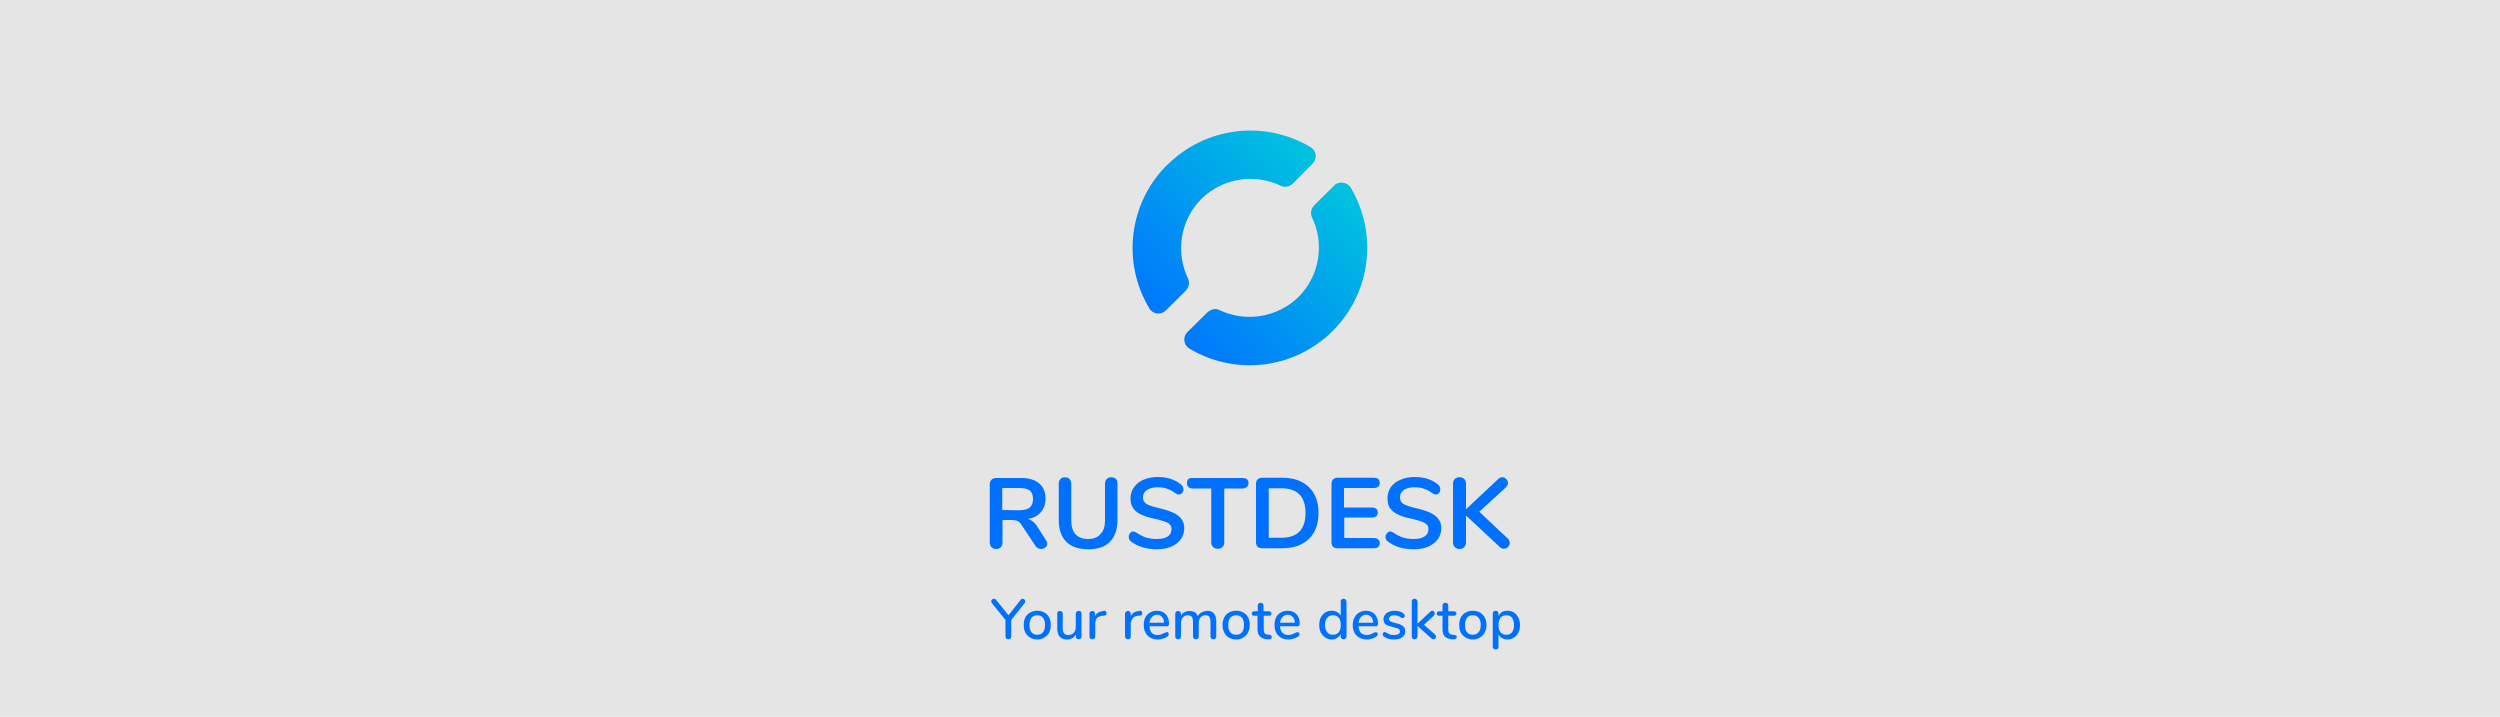
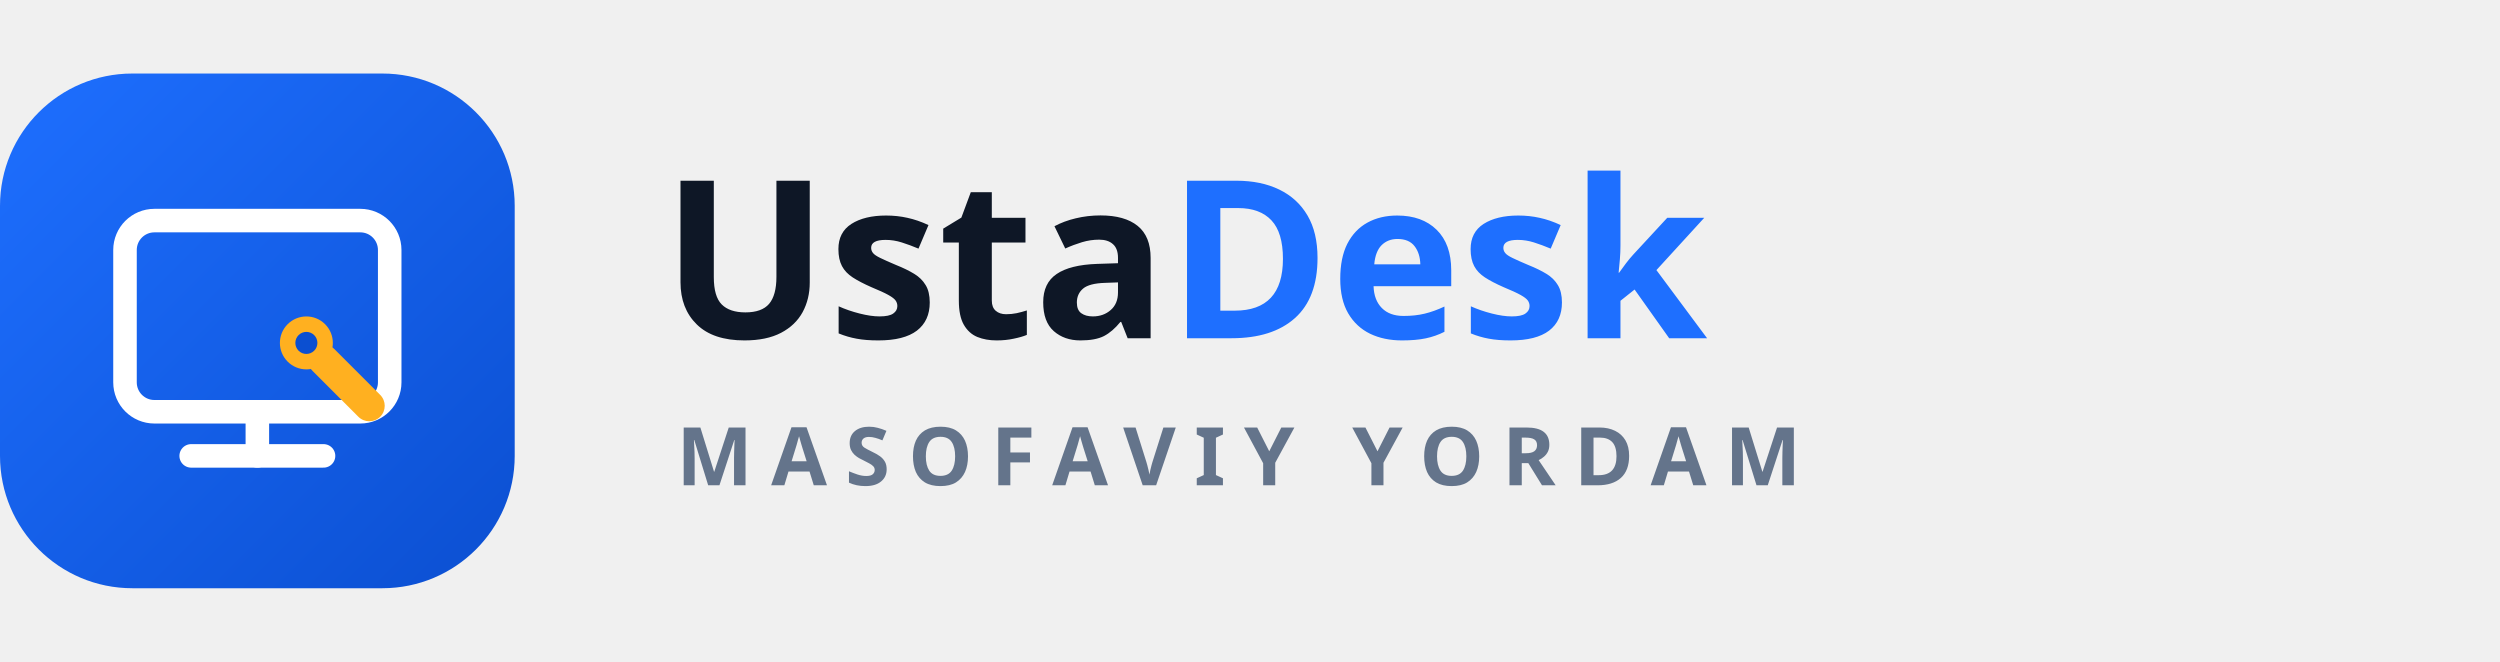
- <svg xmlns="http://www.w3.org/2000/svg" xmlns:xlink="http://www.w3.org/1999/xlink" xml:space="preserve" width="1000" height="286.6" style="clip-rule:evenodd;fill-rule:evenodd;stroke-linejoin:round;stroke-miterlimit:1.414">
-   <path d="M0 0h1000v286.6H0z" style="opacity:1;fill:#e5e5e5;fill-opacity:1;fill-rule:evenodd;stroke:none;stroke-width:.143px;stroke-linecap:butt;stroke-linejoin:miter;stroke-miterlimit:4;stroke-dasharray:none;stroke-dashoffset:0;stroke-opacity:1;marker:none" />
+ <svg xmlns="http://www.w3.org/2000/svg" viewBox="0 0 340 90" width="340" height="90">
  <defs>
-     <linearGradient xlink:href="#a" id="c" x1=".1" x2=".8" y1=".9" y2=".2" gradientTransform="matrix(94.00173 0 0 93.99768 453 52.2)" gradientUnits="userSpaceOnUse" />
-     <linearGradient id="a" x1=".1" x2=".8" y1=".9" y2=".2" gradientTransform="matrix(26.301 0 0 26.331 90.7 911.8)" gradientUnits="userSpaceOnUse">
-       <stop offset="0" stop-color="#004ba6" style="stop-color:#0071ff;stop-opacity:1" />
-       <stop offset="1" stop-color="#00bfe1" style="stop-color:#00bfe1;stop-opacity:1" />
+     <linearGradient id="gradH" x1="0" y1="0" x2="1" y2="1">
+       <stop offset="0%" stop-color="#1E6FFF" />
+       <stop offset="100%" stop-color="#0B4FD1" />
    </linearGradient>
-     <path id="b" d="M412.8 154.2h247V204h-247z" />
  </defs>
-   <g style="clip-rule:evenodd;fill-rule:evenodd;stroke-linejoin:round;stroke-miterlimit:1.414">
-     <g style="font-size:40px;line-height:1.25;white-space:pre;shape-inside:url(#b);fill:#0071ff" transform="translate(-20 28.7)">
-       <path d="M438.4 187.4q.5.7.5 1.4 0 .9-.8 1.5-.7.6-1.7.6-.6 0-1.2-.3t-1-.9l-5.3-8q-.8-1.4-1.7-1.9-1-.5-2.4-.5H421v9q0 1.2-.7 1.9-.6.7-1.8.7-1.2 0-1.9-.7t-.7-2V165q0-1.2.7-1.8.7-.7 1.8-.7h10q4.8 0 7.3 2.2 2.5 2.1 2.5 6.1 0 3.3-1.9 5.4-1.8 2.1-5.2 2.7 1.2.3 2 1 1 .7 1.8 2zm-10.8-12q3 0 4.3-1.1 1.3-1.2 1.3-3.4 0-2.4-1.3-3.4-1.4-1-4.3-1h-6.7v8.8zm27.7 15.6q-5.8 0-8.8-3-3-3-3-8.8v-14.4q0-1.2.7-1.9.6-.7 1.8-.7 1.2 0 1.8.7.7.7.7 1.9v14.7q0 3.6 1.7 5.5 1.8 1.9 5 1.9 3.4 0 5-2 1.8-1.8 1.8-5.4v-14.7q0-1.2.7-1.9t1.8-.7q1.2 0 1.9.7.6.7.6 1.9v14.4q0 5.7-3 8.8-3 3-8.7 3zm27.4 0q-3 0-5.8-.8-2.7-.9-4.5-2.3-.9-.6-.9-1.9 0-.8.5-1.4.5-.7 1.2-.7t1.6.6q1.8 1.2 3.6 1.8 2 .6 4.2.6 3 0 4.5-1t1.5-3q0-1.6-1.4-2.4-1.5-.8-4.9-1.6-3.5-.7-5.7-1.7t-3.3-2.6q-1.1-1.5-1.1-4 0-2.4 1.4-4.4 1.4-2 3.8-3 2.6-1.1 5.7-1.1 5.7 0 9.3 3 .5.4.7.9.3.4.3 1 0 .9-.6 1.5-.4.6-1.1.6l-.8-.1-.9-.5q-1.6-1.2-3.2-1.7-1.5-.6-3.7-.6-2.7 0-4.3 1.1-1.6 1-1.6 3 0 1.7 1.4 2.6 1.4.8 4.8 1.6 3.5.8 5.7 1.8 2.3 1 3.4 2.5 1.2 1.5 1.2 3.8 0 2.5-1.4 4.4-1.3 1.9-3.9 3-2.4 1-5.7 1zm24.4-.2q-1.2 0-1.9-.7t-.7-1.8v-21.6h-7.3q-2.4 0-2.4-2.2t2.4-2H517q2.4 0 2.4 2t-2.4 2.2h-7.3v21.6q0 1.1-.7 1.8t-1.9.7zm17.8-.2q-1.2 0-1.9-.6-.6-.7-.6-1.8v-23.3q0-1.2.6-1.8.7-.7 1.9-.7h8q6.8 0 10.6 3.7 3.9 3.7 3.9 10.4t-3.9 10.4q-3.8 3.7-10.7 3.7zm7.6-4.2q9.7 0 9.7-9.9t-9.7-9.9h-5v19.8zm22.5 4.2q-1.1 0-1.8-.6-.6-.7-.6-1.8v-23.3q0-1.2.6-1.8.7-.7 1.8-.7h14.5q1.1 0 1.8.5.6.6.6 1.5 0 1-.6 1.6-.7.5-1.8.5h-11.9v7.8h11q1.2 0 1.9.5.6.5.6 1.5t-.6 1.5-1.8.5h-11v8.2h11.8q1.1 0 1.8.6.6.5.6 1.5t-.6 1.5-1.8.5zm30.5.4q-3.1 0-5.9-.8-2.7-.9-4.4-2.3-1-.6-1-1.9 0-.8.6-1.4.5-.7 1.2-.7t1.6.6q1.7 1.2 3.6 1.8 1.9.6 4.2.6 2.9 0 4.4-1 1.6-1 1.6-3 0-1.6-1.5-2.4-1.4-.8-4.8-1.6-3.5-.7-5.7-1.7t-3.4-2.6q-1-1.5-1-4 0-2.4 1.3-4.4 1.4-2 3.9-3 2.5-1.1 5.6-1.1 5.8 0 9.4 3 .5.4.7.9.2.4.2 1 0 .9-.5 1.5t-1.2.6l-.7-.1-.9-.5q-1.6-1.2-3.2-1.7-1.5-.6-3.8-.6-2.7 0-4.3 1.1-1.5 1-1.5 3 0 1.7 1.4 2.6 1.4.8 4.7 1.6 3.6.8 5.8 1.8 2.2 1 3.4 2.5 1.2 1.5 1.2 3.8 0 2.5-1.4 4.4-1.4 1.9-3.9 3-2.5 1-5.7 1zm37.6-4.3q.8.8.8 1.8 0 .9-.7 1.6-.7.7-1.6.7-1 0-1.9-.9l-13.3-12.4v10.8q0 1.1-.7 1.8-.7.8-1.9.8t-1.9-.8q-.7-.7-.7-1.8v-23.5q0-1.2.7-1.9t1.9-.7q1.2 0 1.9.7t.7 1.9V175l12.9-12.1q.7-.7 1.6-.7 1 0 1.6.7.7.7.7 1.6t-.8 1.7l-10.7 9.8z" aria-label="RUSTDESK" style="font-weight:700;font-family:Nunito;-inkscape-font-specification:&quot;Nunito Bold&quot;" />
-     </g>
-     <g style="font-size:22.667px;line-height:1.25;fill:#0071ff">
-       <path d="M390.8 212.4q.3-.4.7-.4.5 0 .8.3.3.4.3.8t-.3.7l-5.3 6.7v6.5q0 .6-.4 1-.3.2-.8.2t-.8-.3q-.3-.3-.3-.9v-6.5l-5.4-6.7q-.3-.3-.3-.7 0-.5.3-.8.4-.3.8-.3.5 0 .8.4l5 6.2zm6.6 15.9q-1.6 0-2.9-.8-1.2-.7-1.9-2-.6-1.3-.6-3t.6-3q.7-1.3 2-2 1.2-.7 2.8-.7t2.8.7q1.3.7 2 2 .6 1.3.6 3t-.6 3q-.7 1.3-2 2-1.2.8-2.8.8zm0-1.9q1.5 0 2.3-1 .8-1 .8-2.9t-.8-2.9q-.8-1-2.3-1t-2.3 1q-.8 1-.8 3 0 1.8.8 2.8.8 1 2.3 1zm16.5-9.6q.6 0 .9.3.3.3.3.8v9.2q0 .5-.3.8-.4.3-.9.3t-.8-.3q-.2-.3-.2-.7v-.9q-.6 1-1.5 1.5-1 .5-2 .5-4 0-4-4.5V218q0-.5.2-.8.3-.3.9-.3.5 0 .8.3.3.3.3.8v5.9q0 1.3.6 2 .5.6 1.6.6 1.4 0 2.2-.9.8-.8.8-2.3V218q0-.5.3-.8.3-.3.8-.3zm10.2 0q1 0 1 1 0 .4-.2.7-.2.2-.9.3h-.6q-1.5.2-2.2 1-.6 1-.6 2.1v5.2q0 .6-.4.8-.3.3-.8.3t-.8-.3q-.3-.2-.3-.8V218q0-.5.3-.8.3-.3.8-.3t.8.3q.3.3.3.8v1q.4-1 1.3-1.5t2-.6zm14.3 0q1 0 1 1 0 .4-.2.7l-.9.3h-.7q-1.4.2-2 1-.8 1-.8 2.1v5.2q0 .6-.3.8-.3.3-.8.3t-.8-.3q-.4-.2-.4-.8V218q0-.5.4-.8.3-.3.8-.3t.8.3q.3.3.3.8v1q.4-1 1.3-1.5.8-.5 2-.6zm10.9 8.5q.3 0 .5.3.2.2.2.6 0 .6-.8 1.1-.8.5-1.8.7-.9.3-1.7.3-2.7 0-4.2-1.6-1.5-1.5-1.5-4.2 0-1.7.6-3 .7-1.3 2-2 1.1-.7 2.7-.7 2.2 0 3.5 1.4 1.3 1.4 1.3 3.8 0 1-.8 1h-7q.2 3.5 3.3 3.5.9 0 1.5-.3l1.3-.6.4-.1.5-.2zm-4-6.9q-1.3 0-2 .9-.9.8-1 2.3h5.8q0-1.5-.8-2.3-.7-.9-2-.9zm20-1.6q3.7 0 3.7 4.4v6q0 .4-.3.7-.3.3-.8.3t-.9-.3q-.3-.3-.3-.8v-5.9q0-1.3-.5-2-.5-.6-1.5-.6-1.3 0-2 .9-.7.8-.7 2.3v5.3q0 .5-.3.8-.4.3-.9.3t-.8-.3q-.3-.3-.3-.8v-5.9q0-1.3-.5-2-.5-.6-1.6-.6-1.2 0-2 .9-.7.8-.7 2.3v5.3q0 .5-.3.8-.3.3-.8.3t-.9-.3q-.3-.3-.3-.8V218q0-.5.3-.8.4-.3.9-.3.4 0 .7.3.4.3.4.8v.8q.5-1 1.3-1.4 1-.5 2-.5 1.3 0 2.2.5.8.5 1.2 1.6.5-1 1.5-1.5 1-.6 2.2-.6zm11.7 11.5q-1.7 0-3-.8-1.2-.7-1.8-2-.7-1.3-.7-3t.7-3q.6-1.3 1.9-2 1.2-.7 2.9-.7t2.8.7q1.3.7 2 2 .6 1.3.6 3t-.7 3q-.6 1.3-1.9 2-1.2.8-2.8.8zm0-1.9q1.5 0 2.3-1 .8-1 .8-2.9t-.8-2.9q-.9-1-2.3-1t-2.4 1q-.8 1-.8 3 0 1.8.8 2.8.8 1 2.4 1zm13.3 0q.5.1.7.3.2.2.2.6 0 .5-.3.7-.4.3-1 .2h-.7q-1.8-.2-2.7-1.1-1-1-1-3v-5.3h-1.3q-1 0-1-.9 0-.4.3-.6.3-.3.7-.3h1.4v-2.3q0-.5.3-.8.3-.3.8-.3t.9.3q.3.3.3.8v2.3h2.2q.5 0 .7.3.3.2.3.6 0 .4-.3.7-.2.2-.7.2H488v5.5q0 1 .4 1.6.5.4 1.4.5zm11.2-1q.4 0 .6.2.2.2.2.6 0 .6-.8 1.1-.8.5-1.8.7-1 .3-1.8.3-2.6 0-4.1-1.6-1.5-1.5-1.5-4.2 0-1.7.6-3 .7-1.3 1.9-2t2.8-.7q2.2 0 3.5 1.4 1.3 1.4 1.3 3.8 0 1-.9 1h-7q.3 3.5 3.4 3.5.9 0 1.5-.3l1.3-.6.3-.1.5-.2zm-3.9-7q-1.3 0-2.1.9-.8.8-1 2.3h5.9q0-1.5-.8-2.3-.7-.9-2-.9zm22.3-6.4q.5 0 .8.3.4.3.4.8v14q0 .5-.4.8-.3.3-.8.3t-.8-.3q-.3-.3-.3-.8v-1q-.5 1-1.5 1.6-1 .6-2.2.6-1.4 0-2.5-.8-1.1-.7-1.8-2-.6-1.3-.6-3 0-1.8.6-3 .7-1.3 1.8-2 1-.7 2.5-.7 1.3 0 2.2.5 1 .5 1.5 1.5V213q0-.4.3-.7.3-.3.8-.3zm-4.2 14.4q1.5 0 2.3-1 .8-1 .8-2.9t-.8-2.9q-.8-1-2.3-1t-2.3 1q-.9 1-.9 2.9 0 1.8.9 2.9.8 1 2.3 1zm17.2-1q.3 0 .5.2t.2.6q0 .6-.8 1.1-.8.5-1.7.7-1 .3-1.8.3-2.6 0-4.2-1.6-1.5-1.5-1.5-4.2 0-1.7.7-3t1.9-2q1.2-.7 2.7-.7 2.2 0 3.5 1.4 1.3 1.4 1.3 3.8 0 1-.8 1h-7q.2 3.5 3.4 3.5.8 0 1.4-.3.7-.2 1.3-.6l.4-.1.5-.2zm-4-7q-1.2 0-2 .9-.8.8-1 2.3h5.9q-.1-1.5-.8-2.3-.7-.9-2-.9zm11.2 9.9q-2.3 0-3.8-1-.4-.2-.6-.5l-.1-.6q0-.4.2-.6.2-.3.5-.3t1 .4l1.2.6q.7.2 1.7.2t1.7-.4q.6-.4.6-1 0-.5-.3-.8-.2-.3-.8-.5l-1.7-.5q-2-.4-3-1.1-.8-.8-.8-2 0-1 .6-1.8t1.6-1.2q1-.4 2.2-.4 1 0 1.8.2.9.2 1.5.7.8.5.8 1.1 0 .4-.3.7-.2.2-.5.2h-.4q-.2 0-.5-.4l-1.2-.5q-.5-.2-1.3-.2-1 0-1.5.4-.6.4-.6 1 0 .7.5 1 .6.4 2 .7 1.6.3 2.4.8.9.4 1.2 1 .4.6.4 1.5 0 1.5-1.2 2.4-1.2.9-3.3.9zm16.4-2q.4.3.4.8t-.3.8q-.3.3-.7.3-.5 0-.8-.3l-5.6-5v4.2q0 .5-.4.8-.3.3-.8.3t-.8-.3q-.3-.3-.3-.8v-14q0-.5.3-.8.3-.3.8-.3t.8.3q.4.3.4.8v8.9l5.1-4.8q.4-.4.8-.4t.7.3q.3.4.3.8t-.3.8l-4 3.7zm7.7.2q.5 0 .7.2.3.2.3.6 0 .5-.4.7-.3.3-1 .2h-.6q-1.9-.2-2.8-1.1-.9-1-.9-3v-5.3h-1.3q-1 0-1-.9 0-.4.2-.6.3-.3.8-.3h1.3v-2.3q0-.5.3-.8.3-.3.9-.3.5 0 .8.3.3.3.3.8v2.3h2.3q.4 0 .7.3.3.2.3.6 0 .4-.3.7-.3.2-.7.2h-2.3v5.5q0 1 .4 1.6.5.4 1.4.5zm7.4 1.8q-1.6 0-2.8-.8-1.3-.7-2-2-.6-1.3-.6-3t.6-3q.7-1.3 2-2 1.2-.7 2.8-.7t2.9.7q1.2.7 1.9 2t.7 3q0 1.7-.7 3t-2 2q-1.1.8-2.8.8zm0-1.9q1.5 0 2.3-1 .9-1 .9-2.9t-.9-2.9q-.8-1-2.3-1t-2.3 1q-.8 1-.8 3 0 1.8.8 2.8.8 1 2.3 1zm14-9.6q1.4 0 2.5.7t1.7 2q.7 1.3.7 3 0 1.8-.6 3t-1.8 2q-1.1.8-2.6.8-1.2 0-2.2-.6-.9-.5-1.4-1.5v5q0 .5-.3.8-.3.3-.8.3t-.9-.3q-.3-.3-.3-.8v-13.3q0-.5.3-.8.3-.3.9-.3.5 0 .8.3.3.3.3.8v1q.5-1 1.4-1.6 1-.5 2.2-.5zm-.6 9.6q1.5 0 2.3-1 .8-1 .8-2.8 0-2-.8-3t-2.3-1q-1.5 0-2.3 1-.8 1-.8 3 0 1.8.8 2.8.8 1 2.3 1z" aria-label="Your remote desktop" style="font-weight:600;font-family:Nunito;-inkscape-font-specification:&quot;Nunito Semi-Bold&quot;" transform="translate(17.5 27.5)" />
+   <g transform="translate(0,10)">
+     <rect x="0" y="0" width="70" height="70" rx="18" fill="url(#gradH)" />
+     <rect x="17" y="20" width="36" height="26" rx="4" fill="none" stroke="#fff" stroke-width="3.2" />
+     <line x1="26" y1="52" x2="44" y2="52" stroke="#fff" stroke-width="3.2" stroke-linecap="round" />
+     <line x1="35" y1="46" x2="35" y2="52" stroke="#fff" stroke-width="3.2" stroke-linecap="round" />
+     <g transform="translate(44,36) rotate(45)">
+       <rect x="0" y="0" width="13" height="4.2" rx="2.1" fill="#FFB020" />
+       <circle cx="-1.2" cy="2.1" r="3.6" fill="#FFB020" />
+       <circle cx="-1.2" cy="2.1" r="1.5" fill="#0B4FD1" />
    </g>
  </g>
-   <path fill="url(#b)" d="m533.7 74.2-7.7 7.6c-1.4 1.3-2 3.2-1.3 4.9a28 28 0 0 1-5.2 32 28.1 28.1 0 0 1-32 5.2c-1.7-.7-3.5 0-4.7 1.2l-7.9 7.8a4.2 4.2 0 0 0 .8 6.5 47 47 0 0 0 64.6-64.3 4.2 4.2 0 0 0-3-2 4.2 4.2 0 0 0-3.6 1zM467 65.8a46.9 46.9 0 0 0-7.3 57.5 4.2 4.2 0 0 0 6.6.9l7.7-7.6c1.4-1.3 2-3.2 1.3-5a28 28 0 0 1 5.2-32 28.1 28.1 0 0 1 32-5.2c1.6.7 3.5.1 4.7-1l7.9-8a4.2 4.2 0 0 0-.8-6.5 47 47 0 0 0-57.4 7.1z" style="isolation:isolate;fill:url(#c);stroke-width:.988" />
+   <text x="90" y="46" font-family="Segoe UI,system-ui,sans-serif" font-size="30" font-weight="800" fill="#0E1726">Usta<tspan fill="#1E6FFF">Desk</tspan>
+   </text>
+   <text x="92" y="66" font-family="Segoe UI,system-ui,sans-serif" font-size="11" font-weight="600" letter-spacing="2.5" fill="#64748B">MASOFAVIY YORDAM</text>
</svg>
